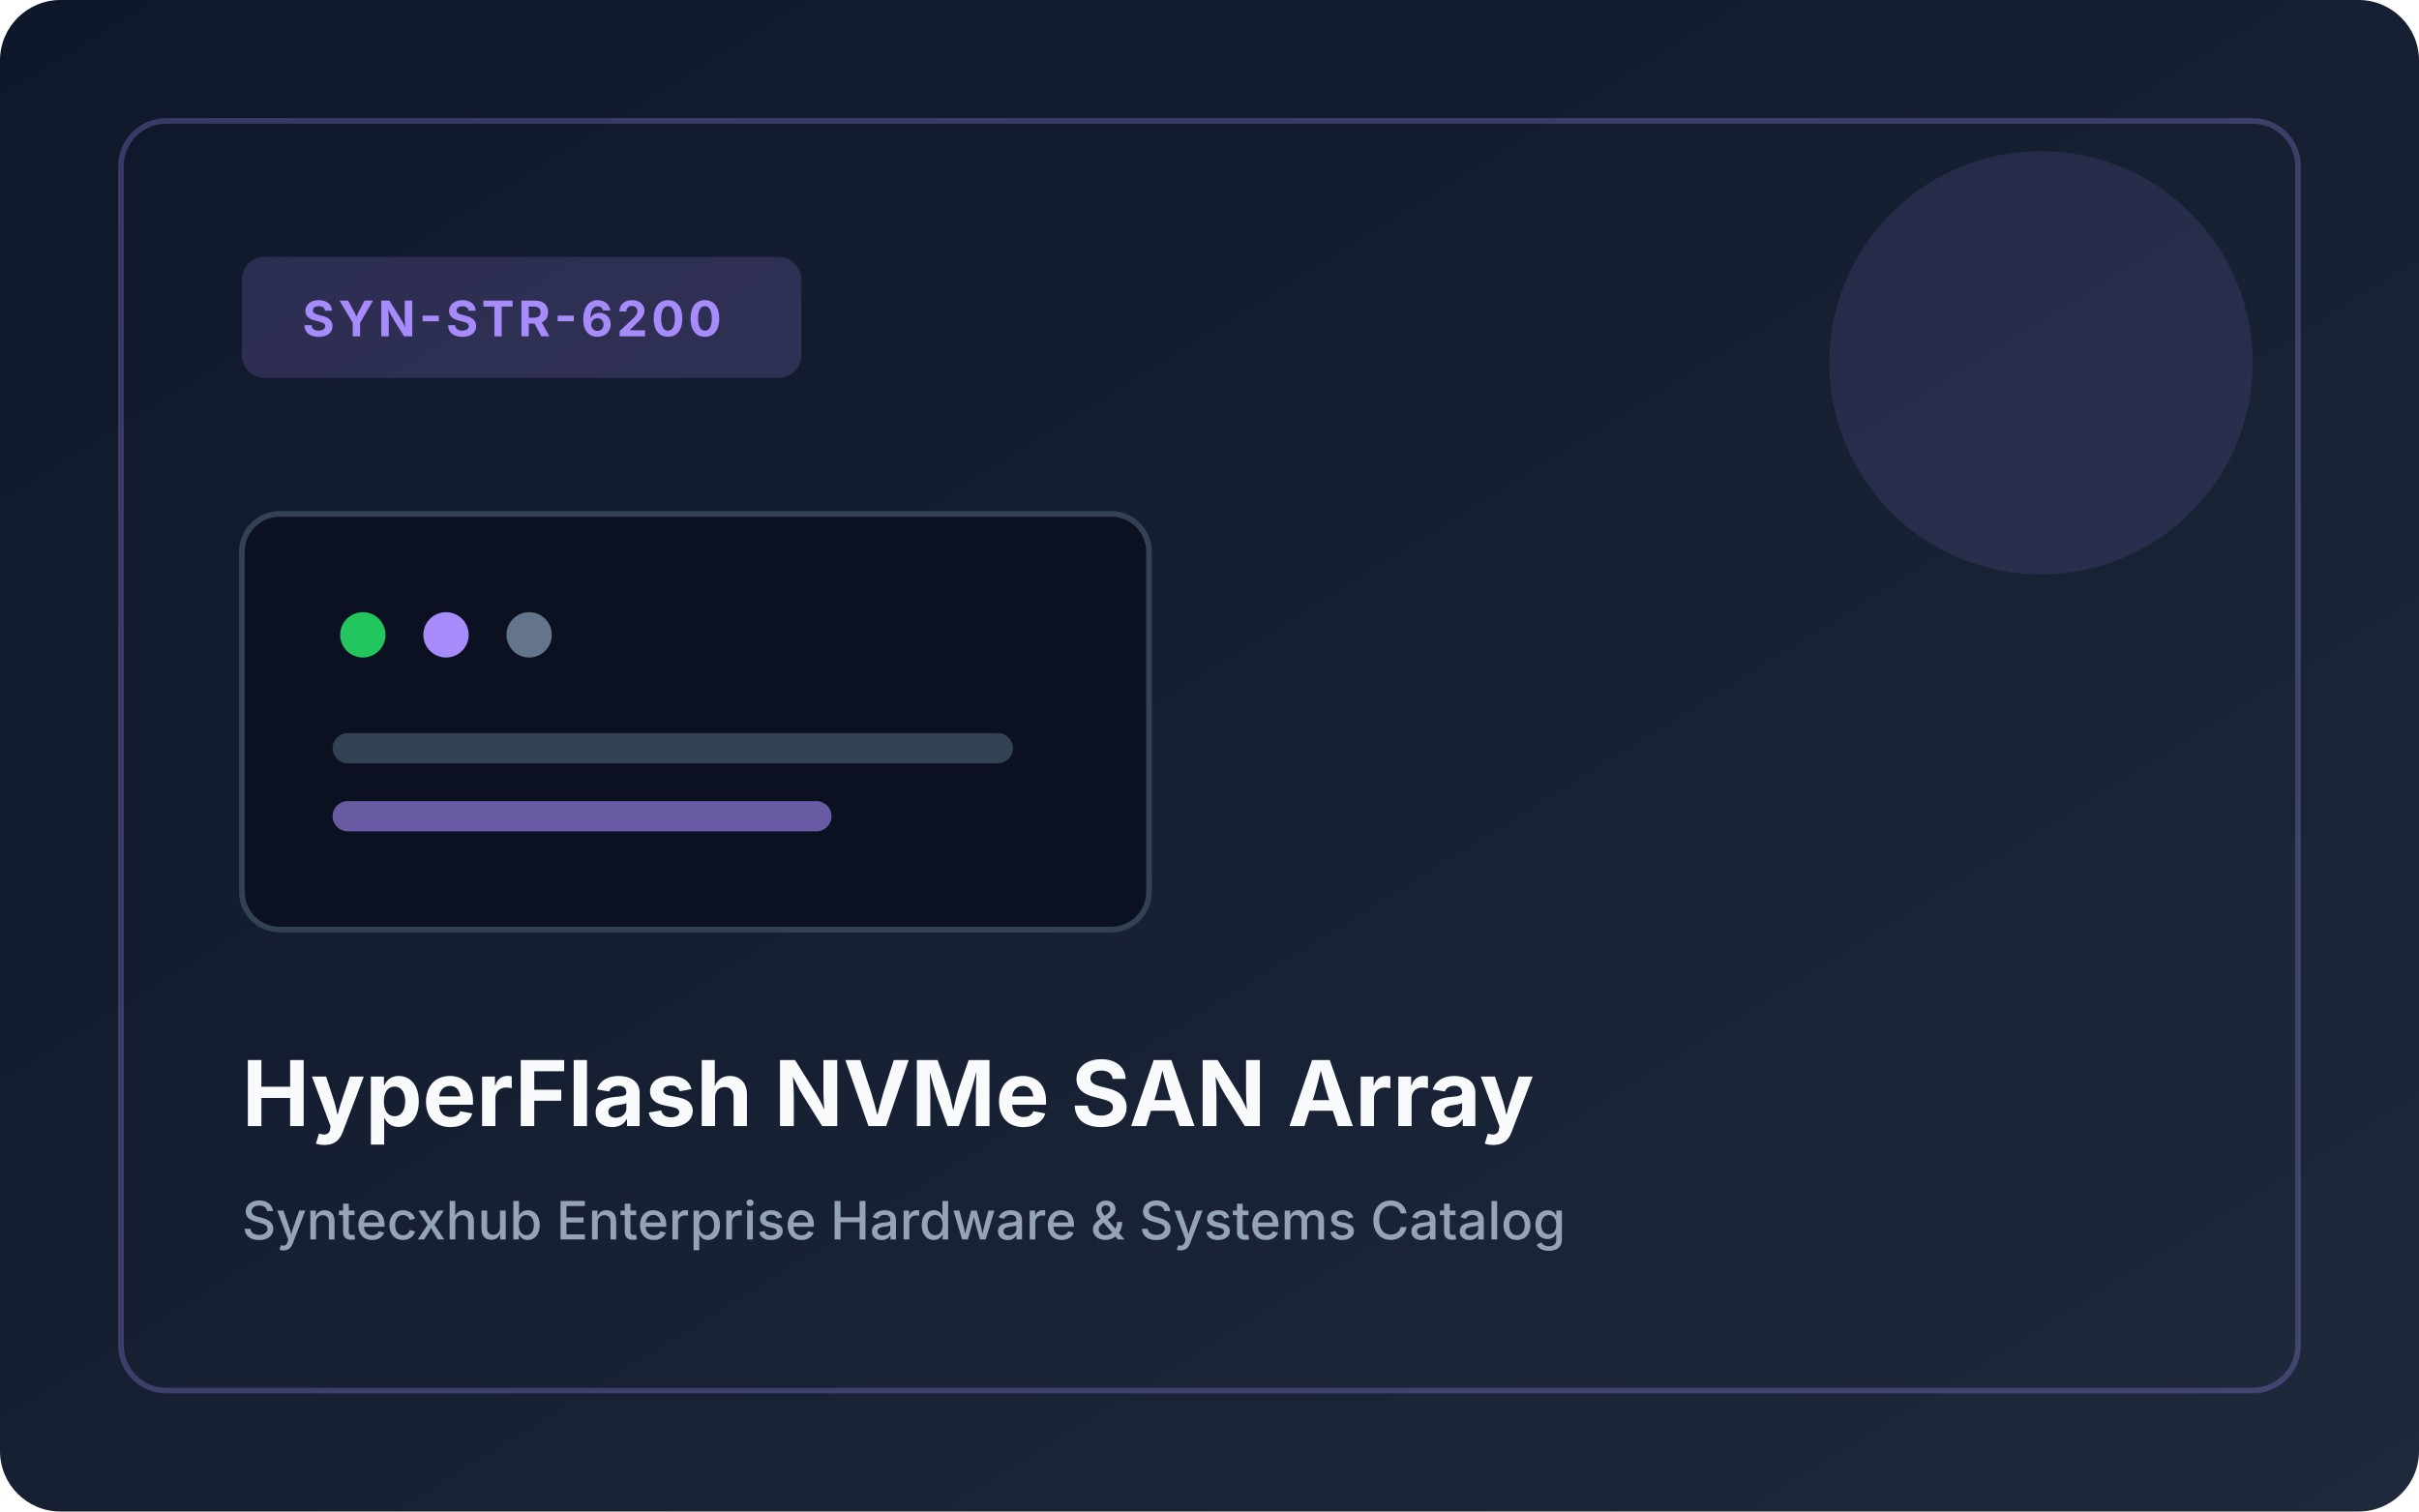
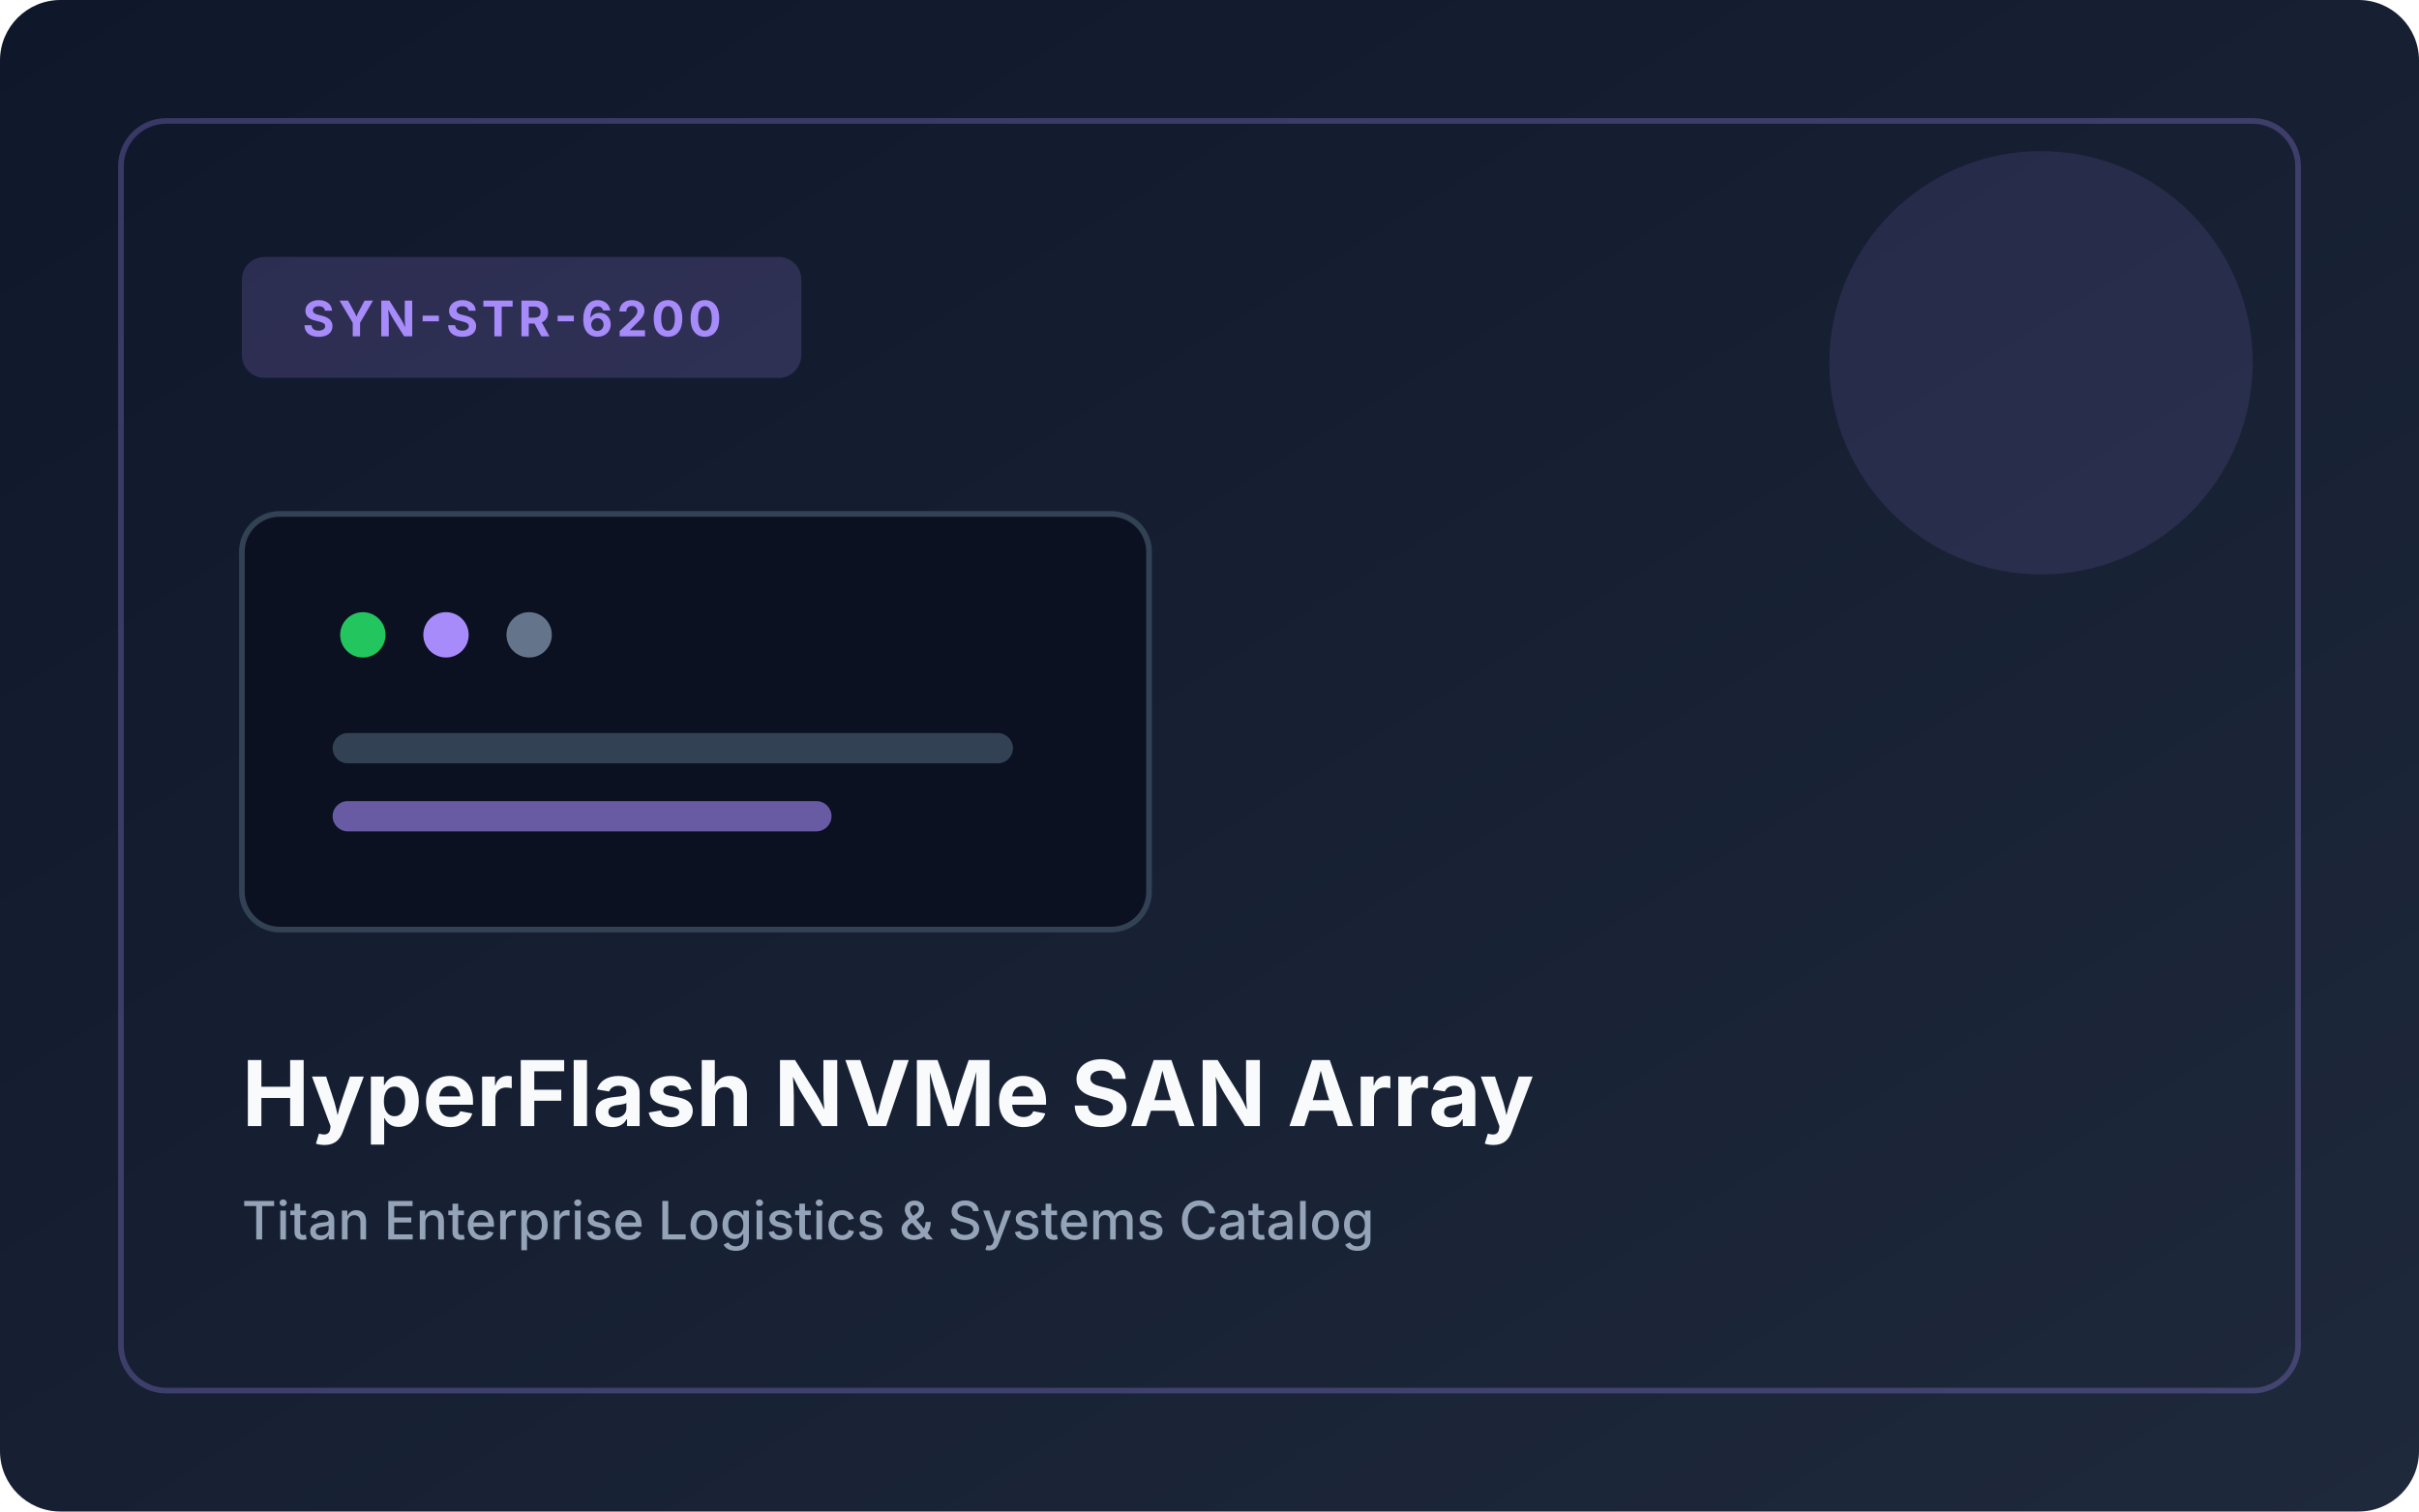
<svg xmlns="http://www.w3.org/2000/svg" viewBox="0 0 640 400" width="640" height="400">
  <defs>
    <linearGradient id="bg-SYN-STR-6200" x1="0" y1="0" x2="1" y2="1">
      <stop offset="0%" stop-color="#0F172A" />
      <stop offset="100%" stop-color="#1E293B" />
    </linearGradient>
  </defs>
  <rect width="640" height="400" rx="16" fill="url(#bg-SYN-STR-6200)" />
  <rect x="32" y="32" width="576" height="336" rx="12" fill="none" stroke="#A78BFA" stroke-opacity="0.28" stroke-width="1.5" />
  <circle cx="540" cy="96" r="56" fill="#A78BFA" fill-opacity="0.12" />
  <rect x="64" y="68" width="148" height="32" rx="6" fill="#A78BFA" fill-opacity="0.18" />
  <text x="80" y="89" fill="#A78BFA" font-family="Inter, system-ui, sans-serif" font-size="13" font-weight="700" letter-spacing="1">SYN-STR-6200</text>
  <rect x="64" y="136" width="240" height="110" rx="10" fill="#0B1120" stroke="#334155" stroke-width="1.5" />
  <circle cx="96" cy="168" r="6" fill="#22C55E" />
  <circle cx="118" cy="168" r="6" fill="#A78BFA" />
  <circle cx="140" cy="168" r="6" fill="#64748B" />
  <rect x="88" y="194" width="180" height="8" rx="4" fill="#334155" />
  <rect x="88" y="212" width="132" height="8" rx="4" fill="#A78BFA" fill-opacity="0.6" />
  <text x="64" y="298" fill="#F8FAFC" font-family="Inter, system-ui, sans-serif" font-size="24" font-weight="700">HyperFlash NVMe SAN Array</text>
-   <text x="64" y="328" fill="#94A3B8" font-family="Inter, system-ui, sans-serif" font-size="14" font-weight="500">Syntecxhub Enterprise Hardware &amp; Systems Catalog</text>
+   <text x="64" y="328" fill="#94A3B8" font-family="Inter, system-ui, sans-serif" font-size="14" font-weight="500">Titan Enterprise Logistics &amp; Systems Catalog</text>
</svg>
